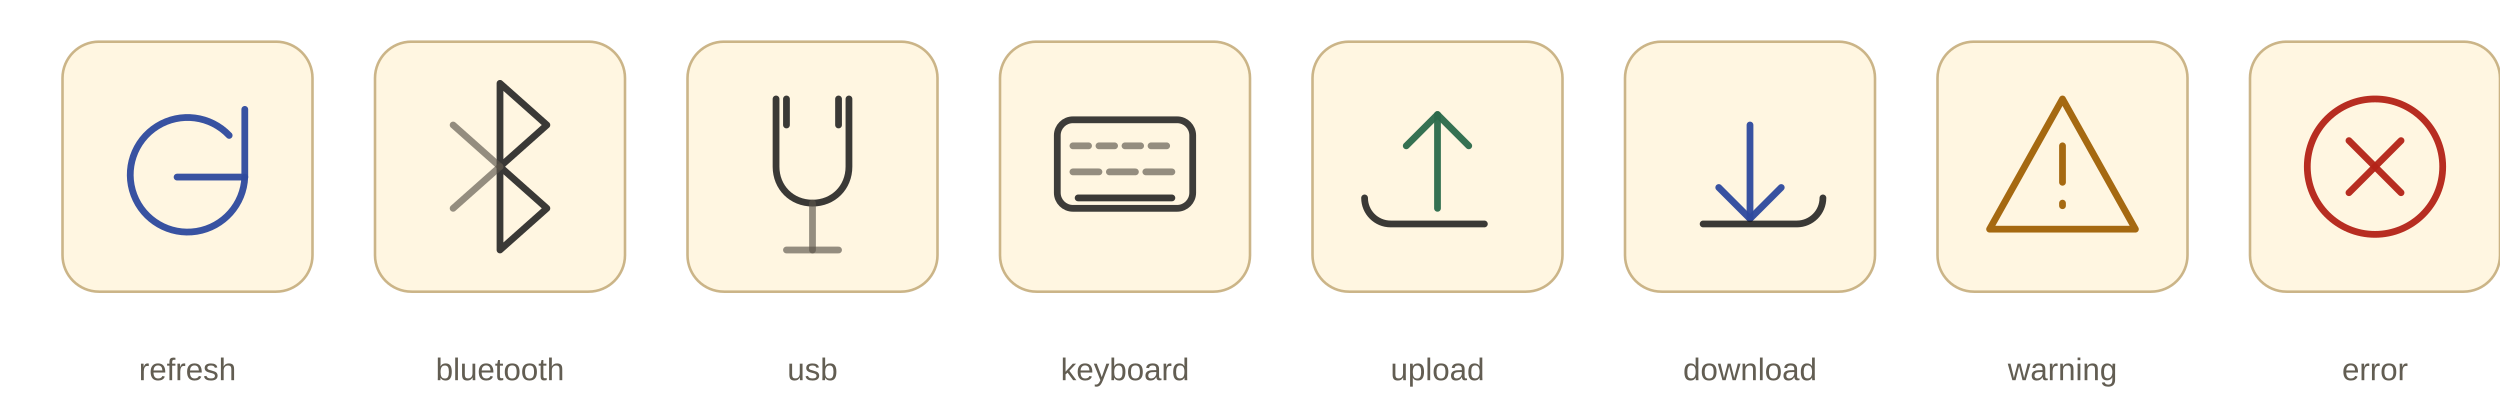
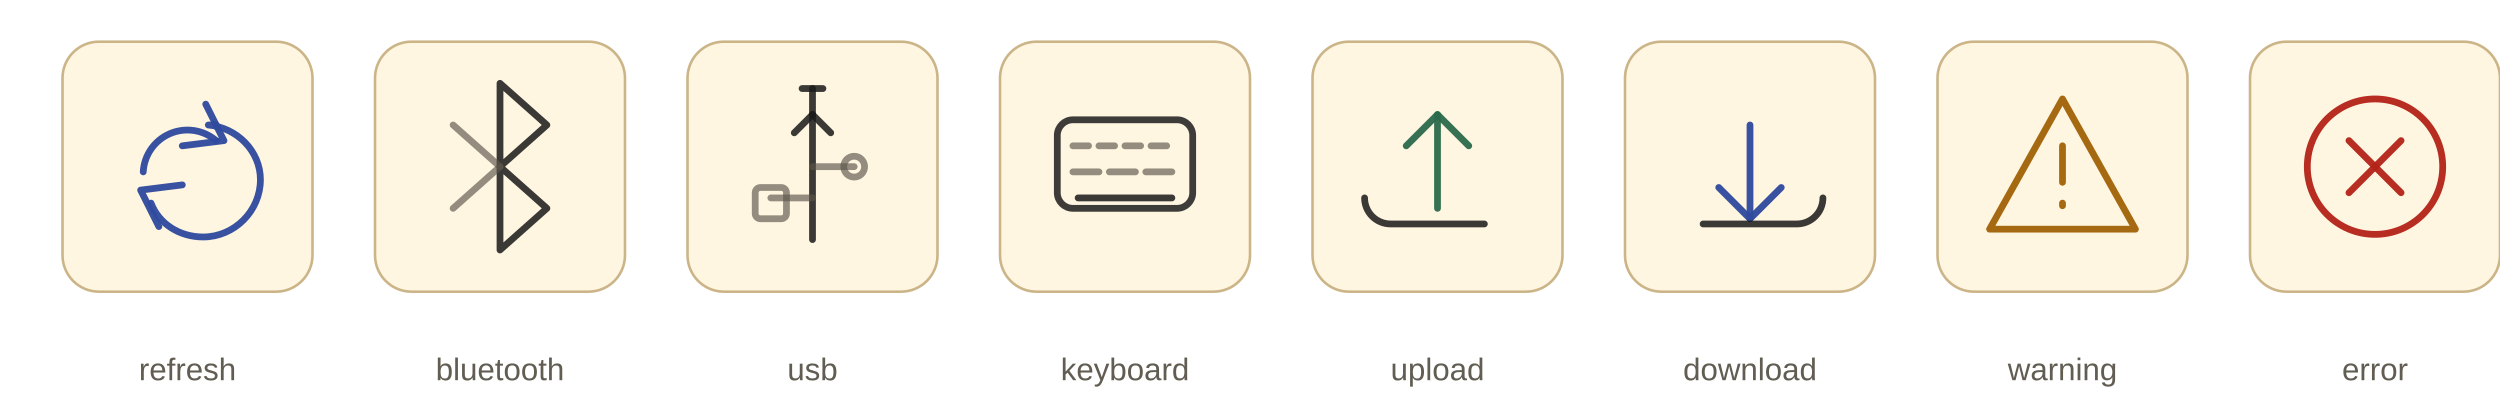
<svg xmlns="http://www.w3.org/2000/svg" width="960" height="160" viewBox="0 0 960 160" role="img" aria-label="Themed UI icons">
  <defs>
    <style>
      .s { stroke: #1b1b1b; stroke-opacity: 0.86; stroke-width: 2.6; stroke-linecap: round; stroke-linejoin: round; fill: none; }
      .m { stroke: #5b554a; stroke-opacity: 0.65; }
      .a { stroke: #2f4a9e; stroke-opacity: 0.95; }
      .g { stroke: #2b6a4b; stroke-opacity: 0.95; }
      .w { stroke: #a16207; stroke-opacity: 0.95; }
      .d { stroke: #b42318; stroke-opacity: 0.95; }
      .t { fill: #5b554a; fill-opacity: 0.95; font-family: Segoe UI, Arial, sans-serif; font-size: 12px; }
    </style>
  </defs>
  <g transform="translate(24,16)">
    <rect x="0" y="0" width="96" height="96" rx="14" fill="#fff6e1" stroke="#c6ad7d" stroke-opacity="0.9" />
-     <path class="s a" d="M64 36a22 22 0 1 0 6 16" />
-     <path class="s a" d="M70 26v26h-26" />
+     <path class="s a" d="M31 50a17 17 0 0 1 28-12" />
+     <path class="s a" d="M59 32h-3c11 1 20 10 20 21 0 12-10 22-22 22-9 0-17-5-20-13" />
+     <path class="s a" d="M55 24l7 14-16 2" />
+     <path class="s a" d="M37 71l-7-14 16-2" />
    <text class="t" x="48" y="130" text-anchor="middle">refresh</text>
  </g>
  <g transform="translate(144,16)">
    <rect x="0" y="0" width="96" height="96" rx="14" fill="#fff6e1" stroke="#c6ad7d" stroke-opacity="0.9" />
    <path class="s" d="M48 16v64l18-16-18-16 18-16-18-16z" />
    <path class="s m" d="M48 48 30 32" />
    <path class="s m" d="M48 48 30 64" />
    <text class="t" x="48" y="130" text-anchor="middle">bluetooth</text>
  </g>
  <g transform="translate(264,16)">
    <rect x="0" y="0" width="96" height="96" rx="14" fill="#fff6e1" stroke="#c6ad7d" stroke-opacity="0.9" />
-     <path class="s" d="M34 22v26c0 8 6 14 14 14h0c8 0 14-6 14-14V22" />
-     <path class="s" d="M38 22v10" />
-     <path class="s" d="M58 22v10" />
-     <path class="s m" d="M48 62v18" />
-     <path class="s m" d="M38 80h20" />
+     <path class="s" d="M48 76V28" />
+     <path class="s" d="M48 28l-7 7" />
+     <path class="s" d="M48 28l7 7" />
+     <path class="s m" d="M48 48h16" />
+     <path class="s m" d="M48 60H32" />
+     <circle cx="64" cy="48" r="4" fill="none" stroke="#5b554a" stroke-opacity="0.65" stroke-width="2.6" />
+     <rect x="26" y="56" width="12" height="12" rx="2" fill="none" stroke="#5b554a" stroke-opacity="0.65" stroke-width="2.6" />
+     <path class="s" d="M48 18v10" />
+     <path class="s" d="M44 18h8" />
    <text class="t" x="48" y="130" text-anchor="middle">usb</text>
  </g>
  <g transform="translate(384,16)">
    <rect x="0" y="0" width="96" height="96" rx="14" fill="#fff6e1" stroke="#c6ad7d" stroke-opacity="0.9" />
    <rect x="22" y="30" width="52" height="34" rx="6" fill="none" stroke="#1b1b1b" stroke-opacity="0.85" stroke-width="2.6" />
    <path class="s m" d="M28 40h6M38 40h6M48 40h6M58 40h6" />
    <path class="s m" d="M28 50h10M42 50h10M56 50h10" />
    <path class="s" d="M30 60h36" />
    <text class="t" x="48" y="130" text-anchor="middle">keyboard</text>
  </g>
  <g transform="translate(504,16)">
    <rect x="0" y="0" width="96" height="96" rx="14" fill="#fff6e1" stroke="#c6ad7d" stroke-opacity="0.9" />
    <path class="s g" d="M48 64V28" />
    <path class="s g" d="M36 40l12-12 12 12" />
    <path class="s" d="M30 70h36a10 10 0 0 0 10-10v0" transform="translate(96 0) scale(-1 1)" />
    <text class="t" x="48" y="130" text-anchor="middle">upload</text>
  </g>
  <g transform="translate(624,16)">
    <rect x="0" y="0" width="96" height="96" rx="14" fill="#fff6e1" stroke="#c6ad7d" stroke-opacity="0.9" />
    <path class="s a" d="M48 32v36" />
    <path class="s a" d="M36 56l12 12 12-12" />
    <path class="s" d="M30 70h36a10 10 0 0 0 10-10v0" />
    <text class="t" x="48" y="130" text-anchor="middle">download</text>
  </g>
  <g transform="translate(744,16)">
    <rect x="0" y="0" width="96" height="96" rx="14" fill="#fff6e1" stroke="#c6ad7d" stroke-opacity="0.9" />
    <path class="s w" d="M48 22 76 72H20z" />
    <path class="s w" d="M48 40v14" />
    <path class="s w" d="M48 62v1" />
    <text class="t" x="48" y="130" text-anchor="middle">warning</text>
  </g>
  <g transform="translate(864,16)">
    <rect x="0" y="0" width="96" height="96" rx="14" fill="#fff6e1" stroke="#c6ad7d" stroke-opacity="0.9" />
    <circle cx="48" cy="48" r="26" class="s d" />
    <path class="s d" d="M38 38l20 20" />
    <path class="s d" d="M58 38l-20 20" />
    <text class="t" x="48" y="130" text-anchor="middle">error</text>
  </g>
</svg>
